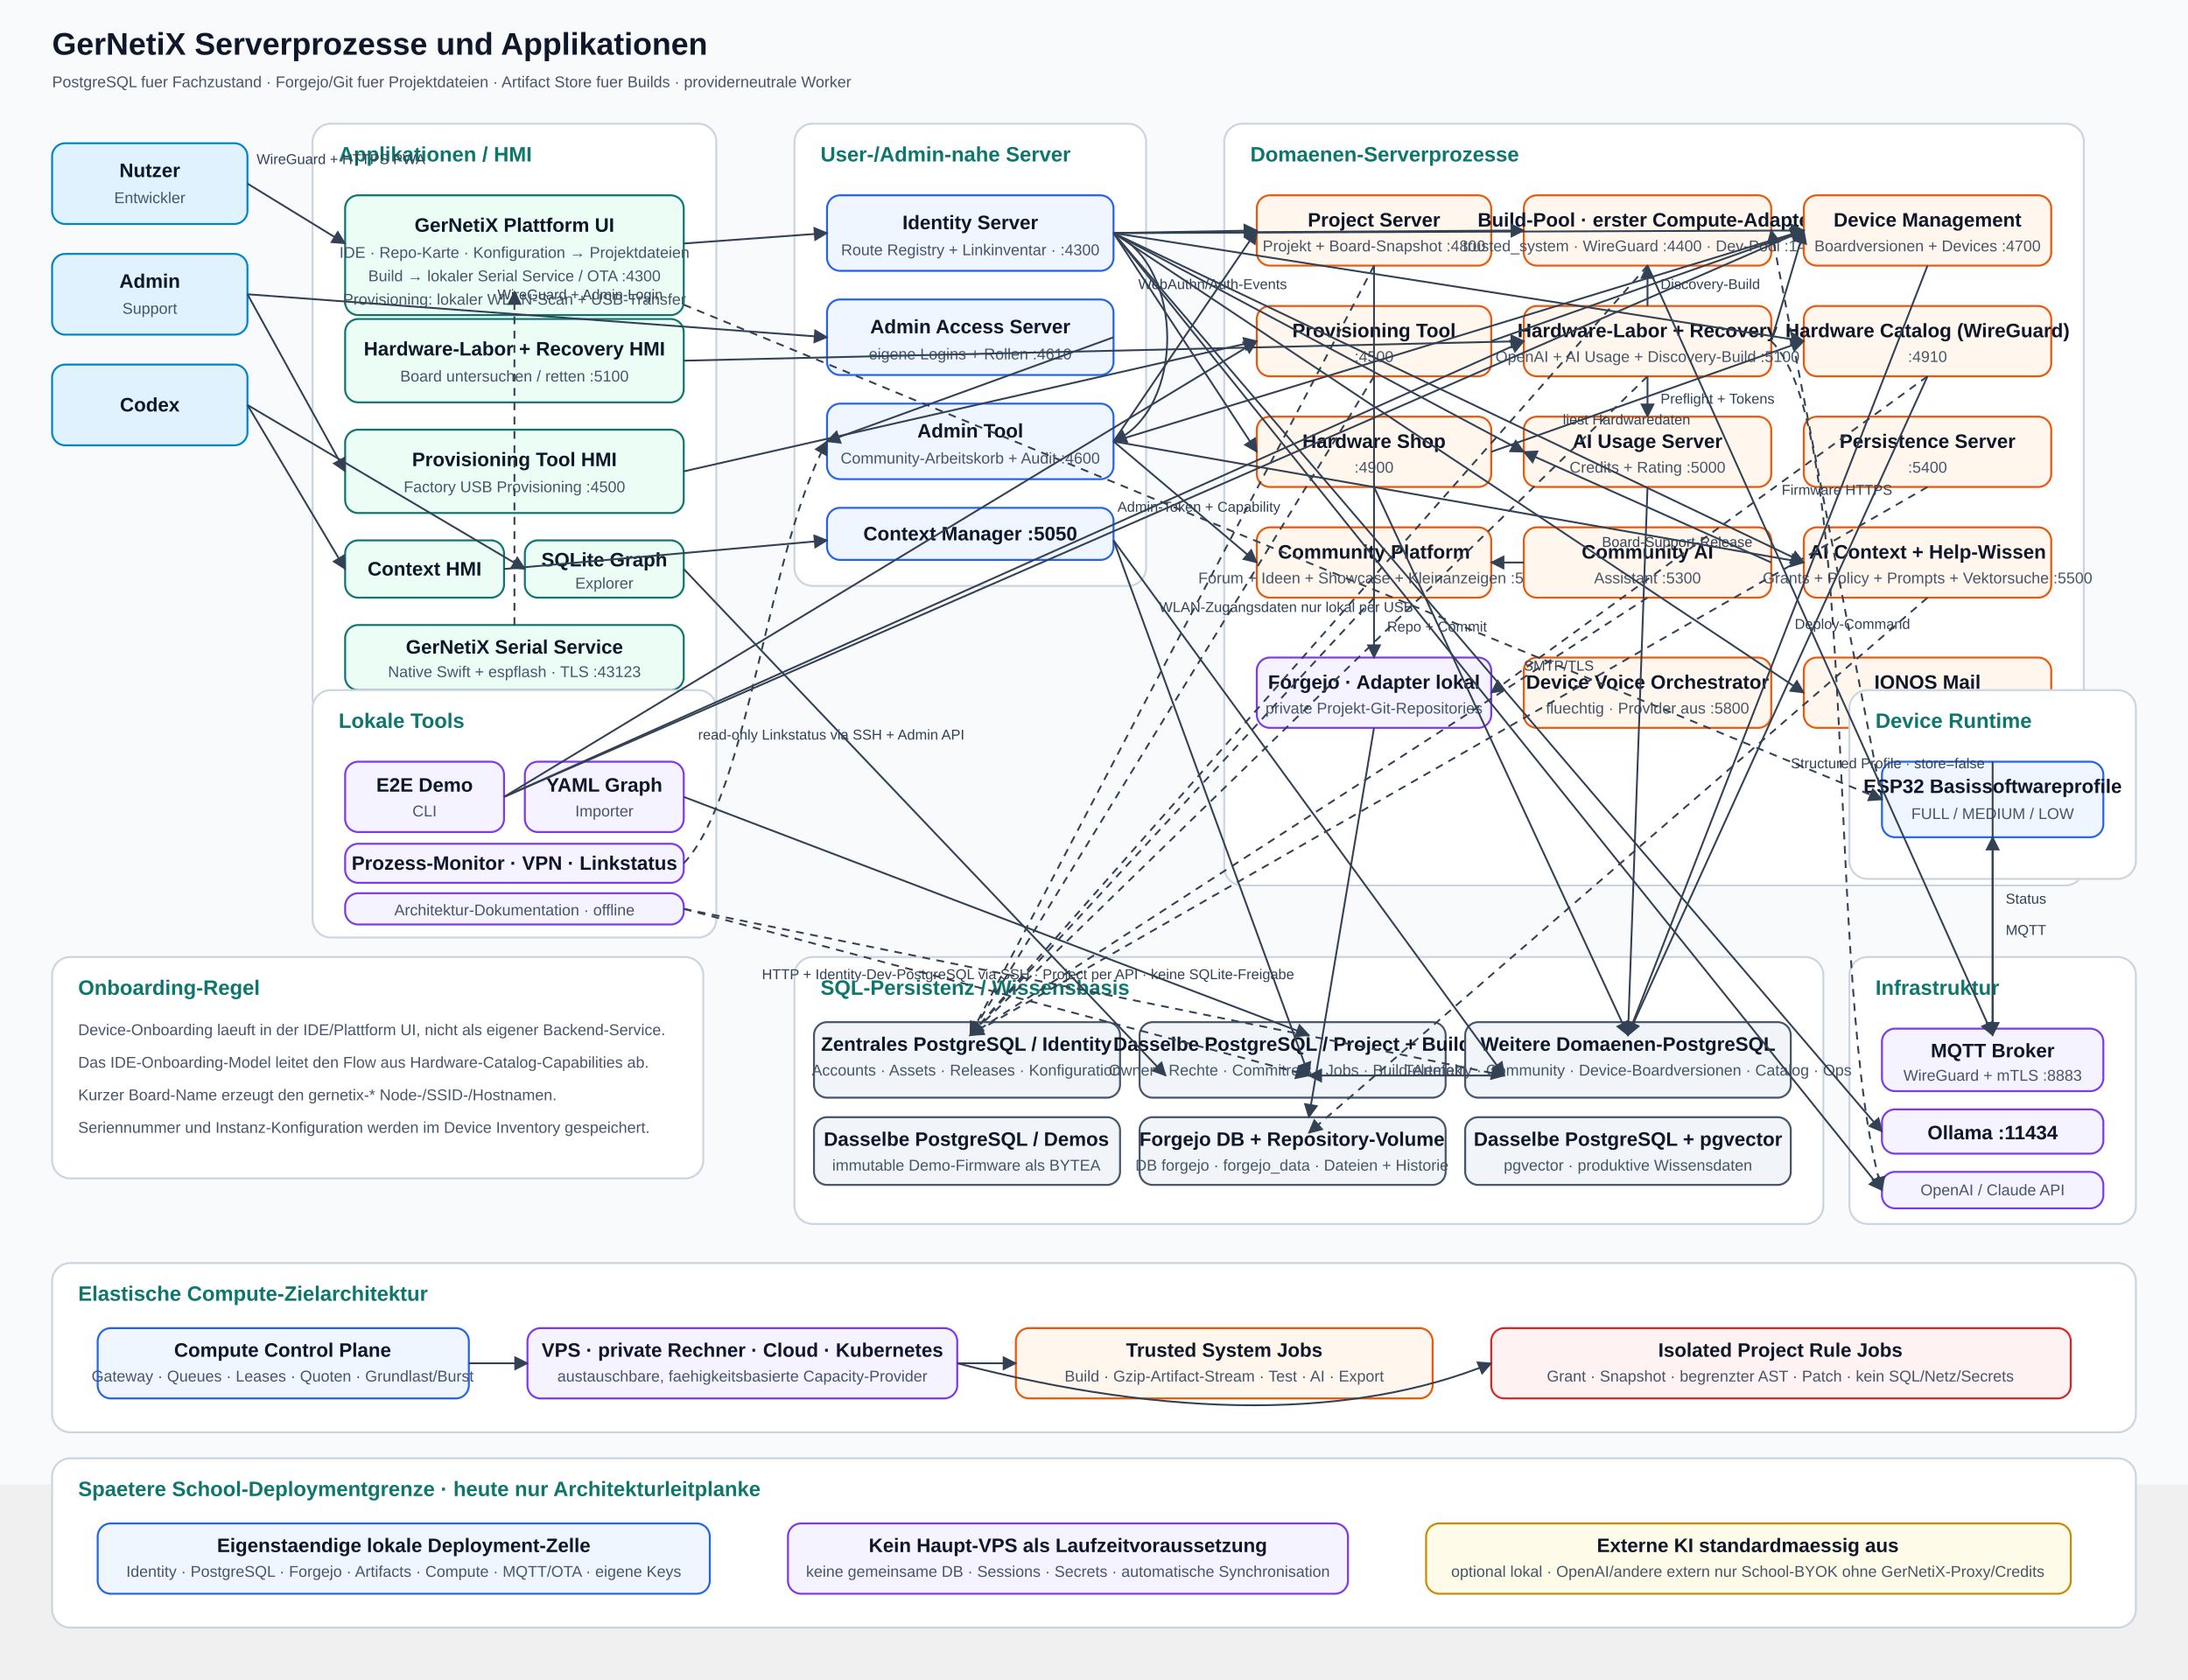
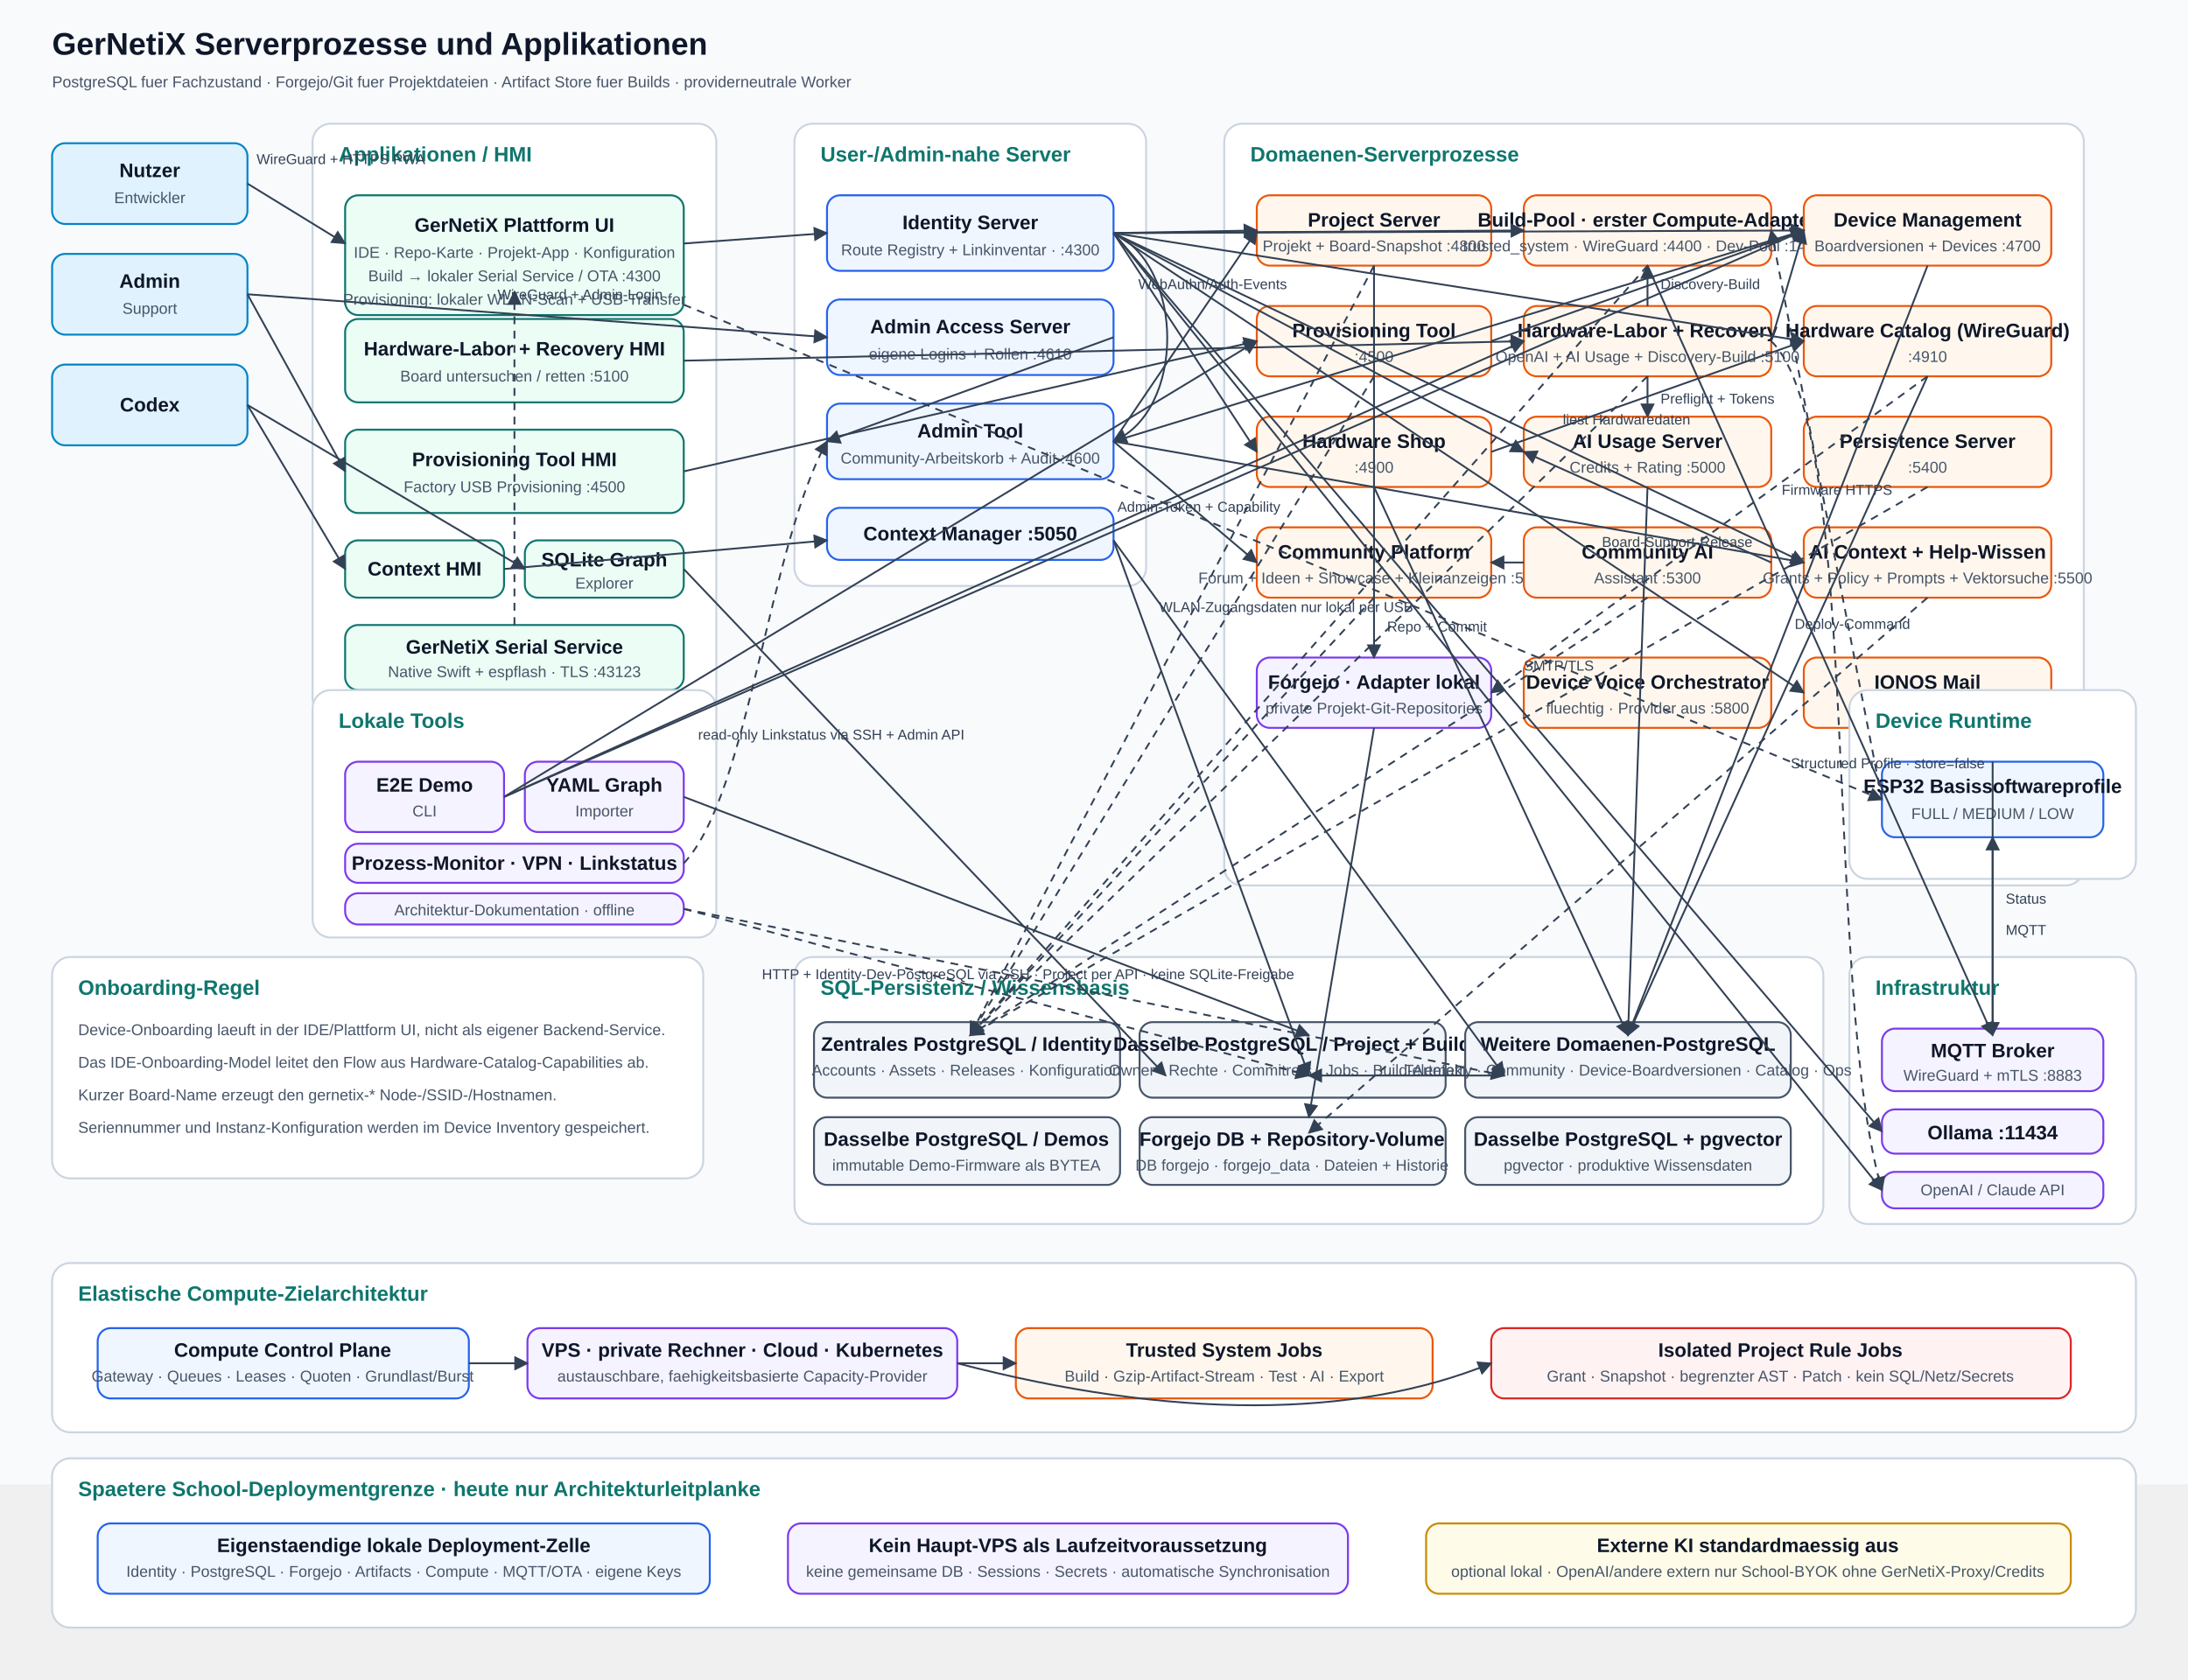
<svg xmlns="http://www.w3.org/2000/svg" width="1680" height="1290" viewBox="0 0 1680 1290" role="img" aria-labelledby="title desc">
  <defs>
    <marker id="arrow" viewBox="0 0 10 10" refX="9" refY="5" markerWidth="8" markerHeight="8" orient="auto-start-reverse">
      <path d="M 0 0 L 10 5 L 0 10 z" fill="#334155" />
    </marker>
    <style>
      .bg { fill: #f8fafc; }
      .cluster { fill: #ffffff; stroke: #cbd5e1; stroke-width: 1.5; rx: 14; }
      .clusterTitle { fill: #0f766e; font: 700 16px Segoe UI, Arial, sans-serif; }
      .node { fill: #ffffff; stroke: #94a3b8; stroke-width: 1.5; rx: 10; }
      .app { fill: #ecfdf5; stroke: #0f766e; }
      .edge { fill: #eff6ff; stroke: #2563eb; }
      .domain { fill: #fff7ed; stroke: #ea580c; }
      .tool { fill: #f5f3ff; stroke: #7c3aed; }
      .store { fill: #f1f5f9; stroke: #475569; }
      .actor { fill: #e0f2fe; stroke: #0284c7; }
      .titleText { fill: #0f172a; font: 700 15px Segoe UI, Arial, sans-serif; }
      .smallText { fill: #475569; font: 12px Segoe UI, Arial, sans-serif; }
      .label { fill: #334155; font: 11px Segoe UI, Arial, sans-serif; }
      .line { fill: none; stroke: #334155; stroke-width: 1.4; marker-end: url(#arrow); }
      .dashed { stroke-dasharray: 6 5; }
    </style>
  </defs>
  <rect class="bg" width="1680" height="1140" />
  <text x="40" y="42" class="titleText" style="font-size:24px">GerNetiX Serverprozesse und Applikationen</text>
  <text x="40" y="67" class="smallText">PostgreSQL fuer Fachzustand · Forgejo/Git fuer Projektdateien · Artifact Store fuer Builds · providerneutrale Worker</text>
  <g id="actors">
    <rect class="node actor" x="40" y="110" width="150" height="62" rx="10" />
    <text class="titleText" x="115" y="136" text-anchor="middle">Nutzer</text>
    <text class="smallText" x="115" y="156" text-anchor="middle">Entwickler</text>
    <rect class="node actor" x="40" y="195" width="150" height="62" rx="10" />
    <text class="titleText" x="115" y="221" text-anchor="middle">Admin</text>
    <text class="smallText" x="115" y="241" text-anchor="middle">Support</text>
    <rect class="node actor" x="40" y="280" width="150" height="62" rx="10" />
    <text class="titleText" x="115" y="316" text-anchor="middle">Codex</text>
  </g>
  <g id="applications">
    <rect class="cluster" x="240" y="95" width="310" height="455" rx="14" />
    <text class="clusterTitle" x="260" y="124">Applikationen / HMI</text>
    <rect class="node app" x="265" y="150" width="260" height="92" rx="10" />
    <text class="titleText" x="395" y="178" text-anchor="middle">GerNetiX Plattform UI</text>
-     <text class="smallText" x="395" y="198" text-anchor="middle">IDE · Repo-Karte · Konfiguration → Projektdateien</text>
+     <text class="smallText" x="395" y="198" text-anchor="middle">IDE · Repo-Karte · Projekt-App · Konfiguration</text>
    <text class="smallText" x="395" y="216" text-anchor="middle">Build → lokaler Serial Service / OTA :4300</text>
    <text class="smallText" x="395" y="234" text-anchor="middle">Provisioning: lokaler WLAN-Scan + USB-Transfer</text>
    <rect class="node app" x="265" y="245" width="260" height="64" rx="10" />
    <text class="titleText" x="395" y="273" text-anchor="middle">Hardware-Labor + Recovery HMI</text>
    <text class="smallText" x="395" y="293" text-anchor="middle">Board untersuchen / retten :5100</text>
    <rect class="node app" x="265" y="330" width="260" height="64" rx="10" />
    <text class="titleText" x="395" y="358" text-anchor="middle">Provisioning Tool HMI</text>
    <text class="smallText" x="395" y="378" text-anchor="middle">Factory USB Provisioning :4500</text>
    <rect class="node app" x="265" y="415" width="122" height="44" rx="10" />
    <text class="titleText" x="326" y="442" text-anchor="middle">Context HMI</text>
    <rect class="node app" x="403" y="415" width="122" height="44" rx="10" />
    <text class="titleText" x="464" y="435" text-anchor="middle">SQLite Graph</text>
    <text class="smallText" x="464" y="452" text-anchor="middle">Explorer</text>
    <rect class="node app" x="265" y="480" width="260" height="50" rx="10" />
    <text class="titleText" x="395" y="502" text-anchor="middle">GerNetiX Serial Service</text>
    <text class="smallText" x="395" y="520" text-anchor="middle">Native Swift + espflash · TLS :43123</text>
  </g>
  <g id="edgeServices">
    <rect class="cluster" x="610" y="95" width="270" height="355" rx="14" />
    <text class="clusterTitle" x="630" y="124">User-/Admin-nahe Server</text>
    <rect class="node edge" x="635" y="150" width="220" height="58" rx="10" />
    <text class="titleText" x="745" y="176" text-anchor="middle">Identity Server</text>
    <text class="smallText" x="745" y="196" text-anchor="middle">Route Registry + Linkinventar · :4300</text>
    <rect class="node edge" x="635" y="230" width="220" height="58" rx="10" />
    <text class="titleText" x="745" y="256" text-anchor="middle">Admin Access Server</text>
    <text class="smallText" x="745" y="276" text-anchor="middle">eigene Logins + Rollen :4610</text>
    <rect class="node edge" x="635" y="310" width="220" height="58" rx="10" />
    <text class="titleText" x="745" y="336" text-anchor="middle">Admin Tool</text>
    <text class="smallText" x="745" y="356" text-anchor="middle">Community-Arbeitskorb + Audit :4600</text>
    <rect class="node edge" x="635" y="390" width="220" height="40" rx="10" />
    <text class="titleText" x="745" y="415" text-anchor="middle">Context Manager :5050</text>
  </g>
  <g id="domainServices">
    <rect class="cluster" x="940" y="95" width="660" height="585" rx="14" />
    <text class="clusterTitle" x="960" y="124">Domaenen-Serverprozesse</text>
    <rect class="node domain" x="965" y="150" width="180" height="54" rx="10" />
    <text class="titleText" x="1055" y="174" text-anchor="middle">Project Server</text>
    <text class="smallText" x="1055" y="193" text-anchor="middle">Projekt + Board-Snapshot :4800</text>
    <rect class="node domain" x="1170" y="150" width="190" height="54" rx="10" />
    <text class="titleText" x="1265" y="174" text-anchor="middle">Build-Pool · erster Compute-Adapter</text>
    <text class="smallText" x="1265" y="193" text-anchor="middle">trusted_system · WireGuard :4400 · Dev-Pool :14400</text>
    <rect class="node domain" x="1385" y="150" width="190" height="54" rx="10" />
    <text class="titleText" x="1480" y="174" text-anchor="middle">Device Management</text>
    <text class="smallText" x="1480" y="193" text-anchor="middle">Boardversionen + Devices :4700</text>
    <rect class="node domain" x="965" y="235" width="180" height="54" rx="10" />
    <text class="titleText" x="1055" y="259" text-anchor="middle">Provisioning Tool</text>
    <text class="smallText" x="1055" y="278" text-anchor="middle">:4500</text>
    <rect class="node domain" x="1170" y="235" width="190" height="54" rx="10" />
    <text class="titleText" x="1265" y="259" text-anchor="middle">Hardware-Labor + Recovery</text>
    <text class="smallText" x="1265" y="278" text-anchor="middle">OpenAI + AI Usage + Discovery-Build :5100</text>
    <rect class="node domain" x="1385" y="235" width="190" height="54" rx="10" />
    <text class="titleText" x="1480" y="259" text-anchor="middle">Hardware Catalog (WireGuard)</text>
    <text class="smallText" x="1480" y="278" text-anchor="middle">:4910</text>
    <rect class="node domain" x="965" y="320" width="180" height="54" rx="10" />
    <text class="titleText" x="1055" y="344" text-anchor="middle">Hardware Shop</text>
    <text class="smallText" x="1055" y="363" text-anchor="middle">:4900</text>
    <rect class="node domain" x="1170" y="320" width="190" height="54" rx="10" />
    <text class="titleText" x="1265" y="344" text-anchor="middle">AI Usage Server</text>
    <text class="smallText" x="1265" y="363" text-anchor="middle">Credits + Rating :5000</text>
    <rect class="node domain" x="1385" y="320" width="190" height="54" rx="10" />
    <text class="titleText" x="1480" y="344" text-anchor="middle">Persistence Server</text>
    <text class="smallText" x="1480" y="363" text-anchor="middle">:5400</text>
    <rect class="node domain" x="965" y="405" width="180" height="54" rx="10" />
    <text class="titleText" x="1055" y="429" text-anchor="middle">Community Platform</text>
    <text class="smallText" x="1055" y="448" text-anchor="middle">Forum + Ideen + Showcase + Kleinanzeigen :5200</text>
    <rect class="node domain" x="1170" y="405" width="190" height="54" rx="10" />
    <text class="titleText" x="1265" y="429" text-anchor="middle">Community AI</text>
    <text class="smallText" x="1265" y="448" text-anchor="middle">Assistant :5300</text>
    <rect class="node domain" x="1385" y="405" width="190" height="54" rx="10" />
    <text class="titleText" x="1480" y="429" text-anchor="middle">AI Context + Help-Wissen</text>
    <text class="smallText" x="1480" y="448" text-anchor="middle">Grants + Policy + Prompts + Vektorsuche :5500</text>
    <rect class="node domain" x="1385" y="505" width="190" height="54" rx="10" />
    <text class="titleText" x="1480" y="529" text-anchor="middle">IONOS Mail</text>
    <text class="smallText" x="1480" y="548" text-anchor="middle">SMTP/TLS</text>
    <rect class="node tool" x="965" y="505" width="180" height="54" rx="10" />
    <text class="titleText" x="1055" y="529" text-anchor="middle">Forgejo · Adapter lokal</text>
    <text class="smallText" x="1055" y="548" text-anchor="middle">private Projekt-Git-Repositories</text>
    <rect class="node domain" x="1170" y="505" width="190" height="54" rx="10" />
    <text class="titleText" x="1265" y="529" text-anchor="middle">Device Voice Orchestrator</text>
    <text class="smallText" x="1265" y="548" text-anchor="middle">fluechtig · Provider aus :5800</text>
  </g>
  <g id="tools">
    <rect class="cluster" x="240" y="530" width="310" height="190" rx="14" />
    <text class="clusterTitle" x="260" y="559">Lokale Tools</text>
    <rect class="node tool" x="265" y="585" width="122" height="54" rx="10" />
    <text class="titleText" x="326" y="608" text-anchor="middle">E2E Demo</text>
    <text class="smallText" x="326" y="627" text-anchor="middle">CLI</text>
    <rect class="node tool" x="403" y="585" width="122" height="54" rx="10" />
    <text class="titleText" x="464" y="608" text-anchor="middle">YAML Graph</text>
    <text class="smallText" x="464" y="627" text-anchor="middle">Importer</text>
    <rect class="node tool" x="265" y="648" width="260" height="30" rx="10" />
    <text class="titleText" x="395" y="668" text-anchor="middle">Prozess-Monitor · VPN · Linkstatus</text>
    <rect class="node tool" x="265" y="686" width="260" height="24" rx="10" />
    <text class="smallText" x="395" y="703" text-anchor="middle">Architektur-Dokumentation · offline</text>
  </g>
  <g id="deviceRuntime">
    <rect class="cluster" x="1420" y="530" width="220" height="145" rx="14" />
    <text class="clusterTitle" x="1440" y="559">Device Runtime</text>
    <rect class="node edge" x="1445" y="585" width="170" height="58" rx="10" />
    <text class="titleText" x="1530" y="609" text-anchor="middle">ESP32 Basissoftwareprofile</text>
    <text class="smallText" x="1530" y="629" text-anchor="middle">FULL / MEDIUM / LOW</text>
  </g>
  <g id="platformInfrastructure">
    <rect class="cluster" x="1420" y="735" width="220" height="205" rx="14" />
    <text class="clusterTitle" x="1440" y="764">Infrastruktur</text>
    <rect class="node tool" x="1445" y="790" width="170" height="48" rx="10" />
    <text class="titleText" x="1530" y="812" text-anchor="middle">MQTT Broker</text>
    <text class="smallText" x="1530" y="830" text-anchor="middle">WireGuard + mTLS :8883</text>
    <rect class="node tool" x="1445" y="852" width="170" height="34" rx="10" />
    <text class="titleText" x="1530" y="875" text-anchor="middle">Ollama :11434</text>
    <rect class="node tool" x="1445" y="900" width="170" height="28" rx="10" />
    <text class="smallText" x="1530" y="918" text-anchor="middle">OpenAI / Claude API</text>
  </g>
  <g id="storage">
    <rect class="cluster" x="610" y="735" width="790" height="205" rx="14" />
    <text class="clusterTitle" x="630" y="764">SQL-Persistenz / Wissensbasis</text>
    <rect class="node store" x="625" y="785" width="235" height="58" rx="10" />
    <text class="titleText" x="742" y="807" text-anchor="middle">Zentrales PostgreSQL / Identity</text>
    <text class="smallText" x="742" y="826" text-anchor="middle">Accounts · Assets · Releases · Konfiguration</text>
    <rect class="node store" x="875" y="785" width="235" height="58" rx="10" />
    <text class="titleText" x="992" y="807" text-anchor="middle">Dasselbe PostgreSQL / Project + Build</text>
    <text class="smallText" x="992" y="826" text-anchor="middle">Owner · Rechte · Commitrefs · Jobs · Build-Artefakte</text>
    <rect class="node store" x="1125" y="785" width="250" height="58" rx="10" />
    <text class="titleText" x="1250" y="807" text-anchor="middle">Weitere Domaenen-PostgreSQL</text>
    <text class="smallText" x="1250" y="826" text-anchor="middle">Telemetry · Community · Device-Boardversionen · Catalog · Ops</text>
    <rect class="node store" x="625" y="858" width="235" height="52" rx="10" />
    <text class="titleText" x="742" y="880" text-anchor="middle">Dasselbe PostgreSQL / Demos</text>
    <text class="smallText" x="742" y="899" text-anchor="middle">immutable Demo-Firmware als BYTEA</text>
    <rect class="node store" x="875" y="858" width="235" height="52" rx="10" />
    <text class="titleText" x="992" y="880" text-anchor="middle">Forgejo DB + Repository-Volume</text>
    <text class="smallText" x="992" y="899" text-anchor="middle">DB forgejo · forgejo_data · Dateien + Historie</text>
    <rect class="node store" x="1125" y="858" width="250" height="52" rx="10" />
    <text class="titleText" x="1250" y="880" text-anchor="middle">Dasselbe PostgreSQL + pgvector</text>
    <text class="smallText" x="1250" y="899" text-anchor="middle">pgvector · produktive Wissensdaten</text>
  </g>
  <path class="line" d="M 190 141 L 265 187" />
  <text class="label" x="197" y="126">WireGuard + HTTPS PWA</text>
  <path class="line" d="M 190 226 L 265 362" />
  <path class="line" d="M 190 226 L 635 259" />
  <text class="label" x="382" y="230">WireGuard + Admin-Login</text>
  <path class="line" d="M 190 311 L 265 437" />
  <path class="line" d="M 190 311 L 403 437" />
  <path class="line" d="M 525 187 L 635 179" />
  <path class="line dashed" d="M 525 234 L 1445 614" />
  <text class="label" x="890" y="470">WLAN-Zugangsdaten nur lokal per USB</text>
  <path class="line dashed" d="M 395 480 L 395 224" />
  <path class="line" d="M 525 277 L 1170 262" />
  <path class="line" d="M 525 362 L 965 262" />
  <path class="line" d="M 387 437 L 635 415" />
  <path class="line" d="M 525 437 L 895 826" />
  <path class="line" d="M 855 179 L 965 177" />
  <path class="line" d="M 855 179 L 1170 177" />
  <path class="line" d="M 855 179 L 1385 177" />
  <path class="line" d="M 855 179 L 1385 262" />
  <path class="line" d="M 855 179 L 965 347" />
  <path class="line" d="M 855 179 L 1170 347" />
  <path class="line" d="M 855 179 L 1385 432" />
  <path class="line" d="M 855 179 L 1385 532" />
  <text class="label" x="1170" y="515">SMTP/TLS</text>
  <path class="line" d="M 855 179 C 910 205, 910 315, 855 339" />
  <text class="label" x="874" y="222">WebAuthn/Auth-Events</text>
  <path class="line" d="M 855 179 L 1445 869" />
  <path class="line" d="M 855 179 L 1445 914" />
  <path class="line" d="M 855 259 L 635 339" />
  <path class="line dashed" d="M 525 663 C 575 610, 590 420, 635 339" />
  <text class="label" x="536" y="568">read-only Linkstatus via SSH + Admin API</text>
  <path class="line" d="M 855 339 L 1385 177" />
  <path class="line" d="M 855 339 L 965 177" />
  <path class="line" d="M 855 339 L 965 432" />
  <text class="label" x="858" y="393">Admin-Token + Capability</text>
  <path class="line" d="M 855 339 L 1385 432" />
  <path class="line" d="M 855 415 L 1155 826" />
  <path class="line" d="M 855 415 L 1005 826" />
  <path class="line" d="M 1055 204 L 1055 505" />
  <text class="label" x="1065" y="485">Repo + Commit</text>
  <path class="line" d="M 1055 559 L 1005 858" />
  <path class="line dashed" d="M 1480 289 L 1145 532" />
  <text class="label" x="1230" y="420">Board-Support-Release</text>
  <path class="line" d="M 1145 347 L 1385 262" />
  <text class="label" x="1200" y="326">liest Hardwaredaten</text>
  <path class="line" d="M 1145 262 L 1385 177" />
  <path class="line" d="M 1360 262 L 1385 177" />
  <path class="line" d="M 1265 235 L 1265 204" />
  <text class="label" x="1275" y="222">Discovery-Build</text>
  <path class="line" d="M 1265 289 L 1265 320" />
  <text class="label" x="1275" y="310">Preflight + Tokens</text>
  <path class="line dashed" d="M 1360 262 C 1430 330, 1400 760, 1445 914" />
  <text class="label" x="1375" y="590">Structured Profile · store=false</text>
  <path class="line" d="M 1360 432 L 1170 347" />
  <path class="line" d="M 1170 432 L 1145 432" />
  <path class="line" d="M 1265 204 L 1530 795" />
  <text class="label" x="1378" y="483">Deploy-Command</text>
  <path class="line" d="M 1530 795 L 1530 643" />
  <text class="label" x="1540" y="718">MQTT</text>
  <path class="line" d="M 1530 585 L 1530 795" />
  <text class="label" x="1540" y="694">Status</text>
  <path class="line dashed" d="M 1445 614 L 1360 177" />
  <text class="label" x="1368" y="380">Firmware HTTPS</text>
  <path class="line dashed" d="M 1055 204 L 745 795" />
  <path class="line dashed" d="M 1265 204 L 745 795" />
  <path class="line" d="M 1480 204 L 1250 795" />
  <path class="line dashed" d="M 1055 289 L 745 795" />
  <path class="line dashed" d="M 1265 289 L 745 795" />
  <path class="line" d="M 1480 289 L 1250 795" />
  <path class="line" d="M 1055 374 L 1250 795" />
  <path class="line" d="M 1265 374 L 1250 795" />
  <path class="line dashed" d="M 1480 374 L 745 795" />
  <path class="line dashed" d="M 1055 459 L 745 795" />
  <path class="line dashed" d="M 1265 459 L 745 795" />
  <path class="line dashed" d="M 1480 459 L 1005 870" />
  <path class="line" d="M 387 612 L 965 262" />
  <path class="line" d="M 387 612 L 1170 262" />
  <path class="line" d="M 387 612 L 1385 177" />
  <path class="line" d="M 525 612 L 1005 795" />
  <path class="line dashed" d="M 525 698 L 1005 826" />
  <path class="line dashed" d="M 525 698 L 1155 826" />
  <text class="label" x="585" y="752">HTTP + Identity-Dev-PostgreSQL via SSH · Project per API · keine SQLite-Freigabe</text>
  <path class="line" d="M 1155 826 L 1005 826" />
  <g id="legend">
    <rect class="cluster" x="40" y="735" width="500" height="170" rx="14" />
    <text class="clusterTitle" x="60" y="764">Onboarding-Regel</text>
    <text class="smallText" x="60" y="795">Device-Onboarding laeuft in der IDE/Plattform UI, nicht als eigener Backend-Service.</text>
    <text class="smallText" x="60" y="820">Das IDE-Onboarding-Model leitet den Flow aus Hardware-Catalog-Capabilities ab.</text>
    <text class="smallText" x="60" y="845">Kurzer Board-Name erzeugt den gernetix-* Node-/SSID-/Hostnamen.</text>
    <text class="smallText" x="60" y="870">Seriennummer und Instanz-Konfiguration werden im Device Inventory gespeichert.</text>
  </g>
  <g id="elasticComputeTarget">
    <rect class="cluster" x="40" y="970" width="1600" height="130" rx="14" />
    <text class="clusterTitle" x="60" y="999">Elastische Compute-Zielarchitektur</text>
    <rect class="node edge" x="75" y="1020" width="285" height="54" rx="10" />
    <text class="titleText" x="217" y="1042" text-anchor="middle">Compute Control Plane</text>
    <text class="smallText" x="217" y="1061" text-anchor="middle">Gateway · Queues · Leases · Quoten · Grundlast/Burst</text>
    <rect class="node tool" x="405" y="1020" width="330" height="54" rx="10" />
    <text class="titleText" x="570" y="1042" text-anchor="middle">VPS · private Rechner · Cloud · Kubernetes</text>
    <text class="smallText" x="570" y="1061" text-anchor="middle">austauschbare, faehigkeitsbasierte Capacity-Provider</text>
    <rect class="node domain" x="780" y="1020" width="320" height="54" rx="10" />
    <text class="titleText" x="940" y="1042" text-anchor="middle">Trusted System Jobs</text>
    <text class="smallText" x="940" y="1061" text-anchor="middle">Build · Gzip-Artifact-Stream · Test · AI · Export</text>
    <rect class="node" x="1145" y="1020" width="445" height="54" rx="10" style="fill:#fef2f2;stroke:#dc2626" />
    <text class="titleText" x="1367" y="1042" text-anchor="middle">Isolated Project Rule Jobs</text>
    <text class="smallText" x="1367" y="1061" text-anchor="middle">Grant · Snapshot · begrenzter AST · Patch · kein SQL/Netz/Secrets</text>
    <path class="line" d="M 360 1047 L 405 1047" />
    <path class="line" d="M 735 1047 L 780 1047" />
    <path class="line" d="M 735 1047 C 900 1090, 1040 1090, 1145 1047" />
  </g>
  <g id="schoolDeploymentBoundary">
    <rect class="cluster" x="40" y="1120" width="1600" height="130" rx="14" />
    <text class="clusterTitle" x="60" y="1149">Spaetere School-Deploymentgrenze · heute nur Architekturleitplanke</text>
    <rect class="node edge" x="75" y="1170" width="470" height="54" rx="10" />
    <text class="titleText" x="310" y="1192" text-anchor="middle">Eigenstaendige lokale Deployment-Zelle</text>
    <text class="smallText" x="310" y="1211" text-anchor="middle">Identity · PostgreSQL · Forgejo · Artifacts · Compute · MQTT/OTA · eigene Keys</text>
    <rect class="node tool" x="605" y="1170" width="430" height="54" rx="10" />
    <text class="titleText" x="820" y="1192" text-anchor="middle">Kein Haupt-VPS als Laufzeitvoraussetzung</text>
    <text class="smallText" x="820" y="1211" text-anchor="middle">keine gemeinsame DB · Sessions · Secrets · automatische Synchronisation</text>
    <rect class="node" x="1095" y="1170" width="495" height="54" rx="10" style="fill:#fefce8;stroke:#ca8a04" />
    <text class="titleText" x="1342" y="1192" text-anchor="middle">Externe KI standardmaessig aus</text>
    <text class="smallText" x="1342" y="1211" text-anchor="middle">optional lokal · OpenAI/andere extern nur School-BYOK ohne GerNetiX-Proxy/Credits</text>
  </g>
</svg>
